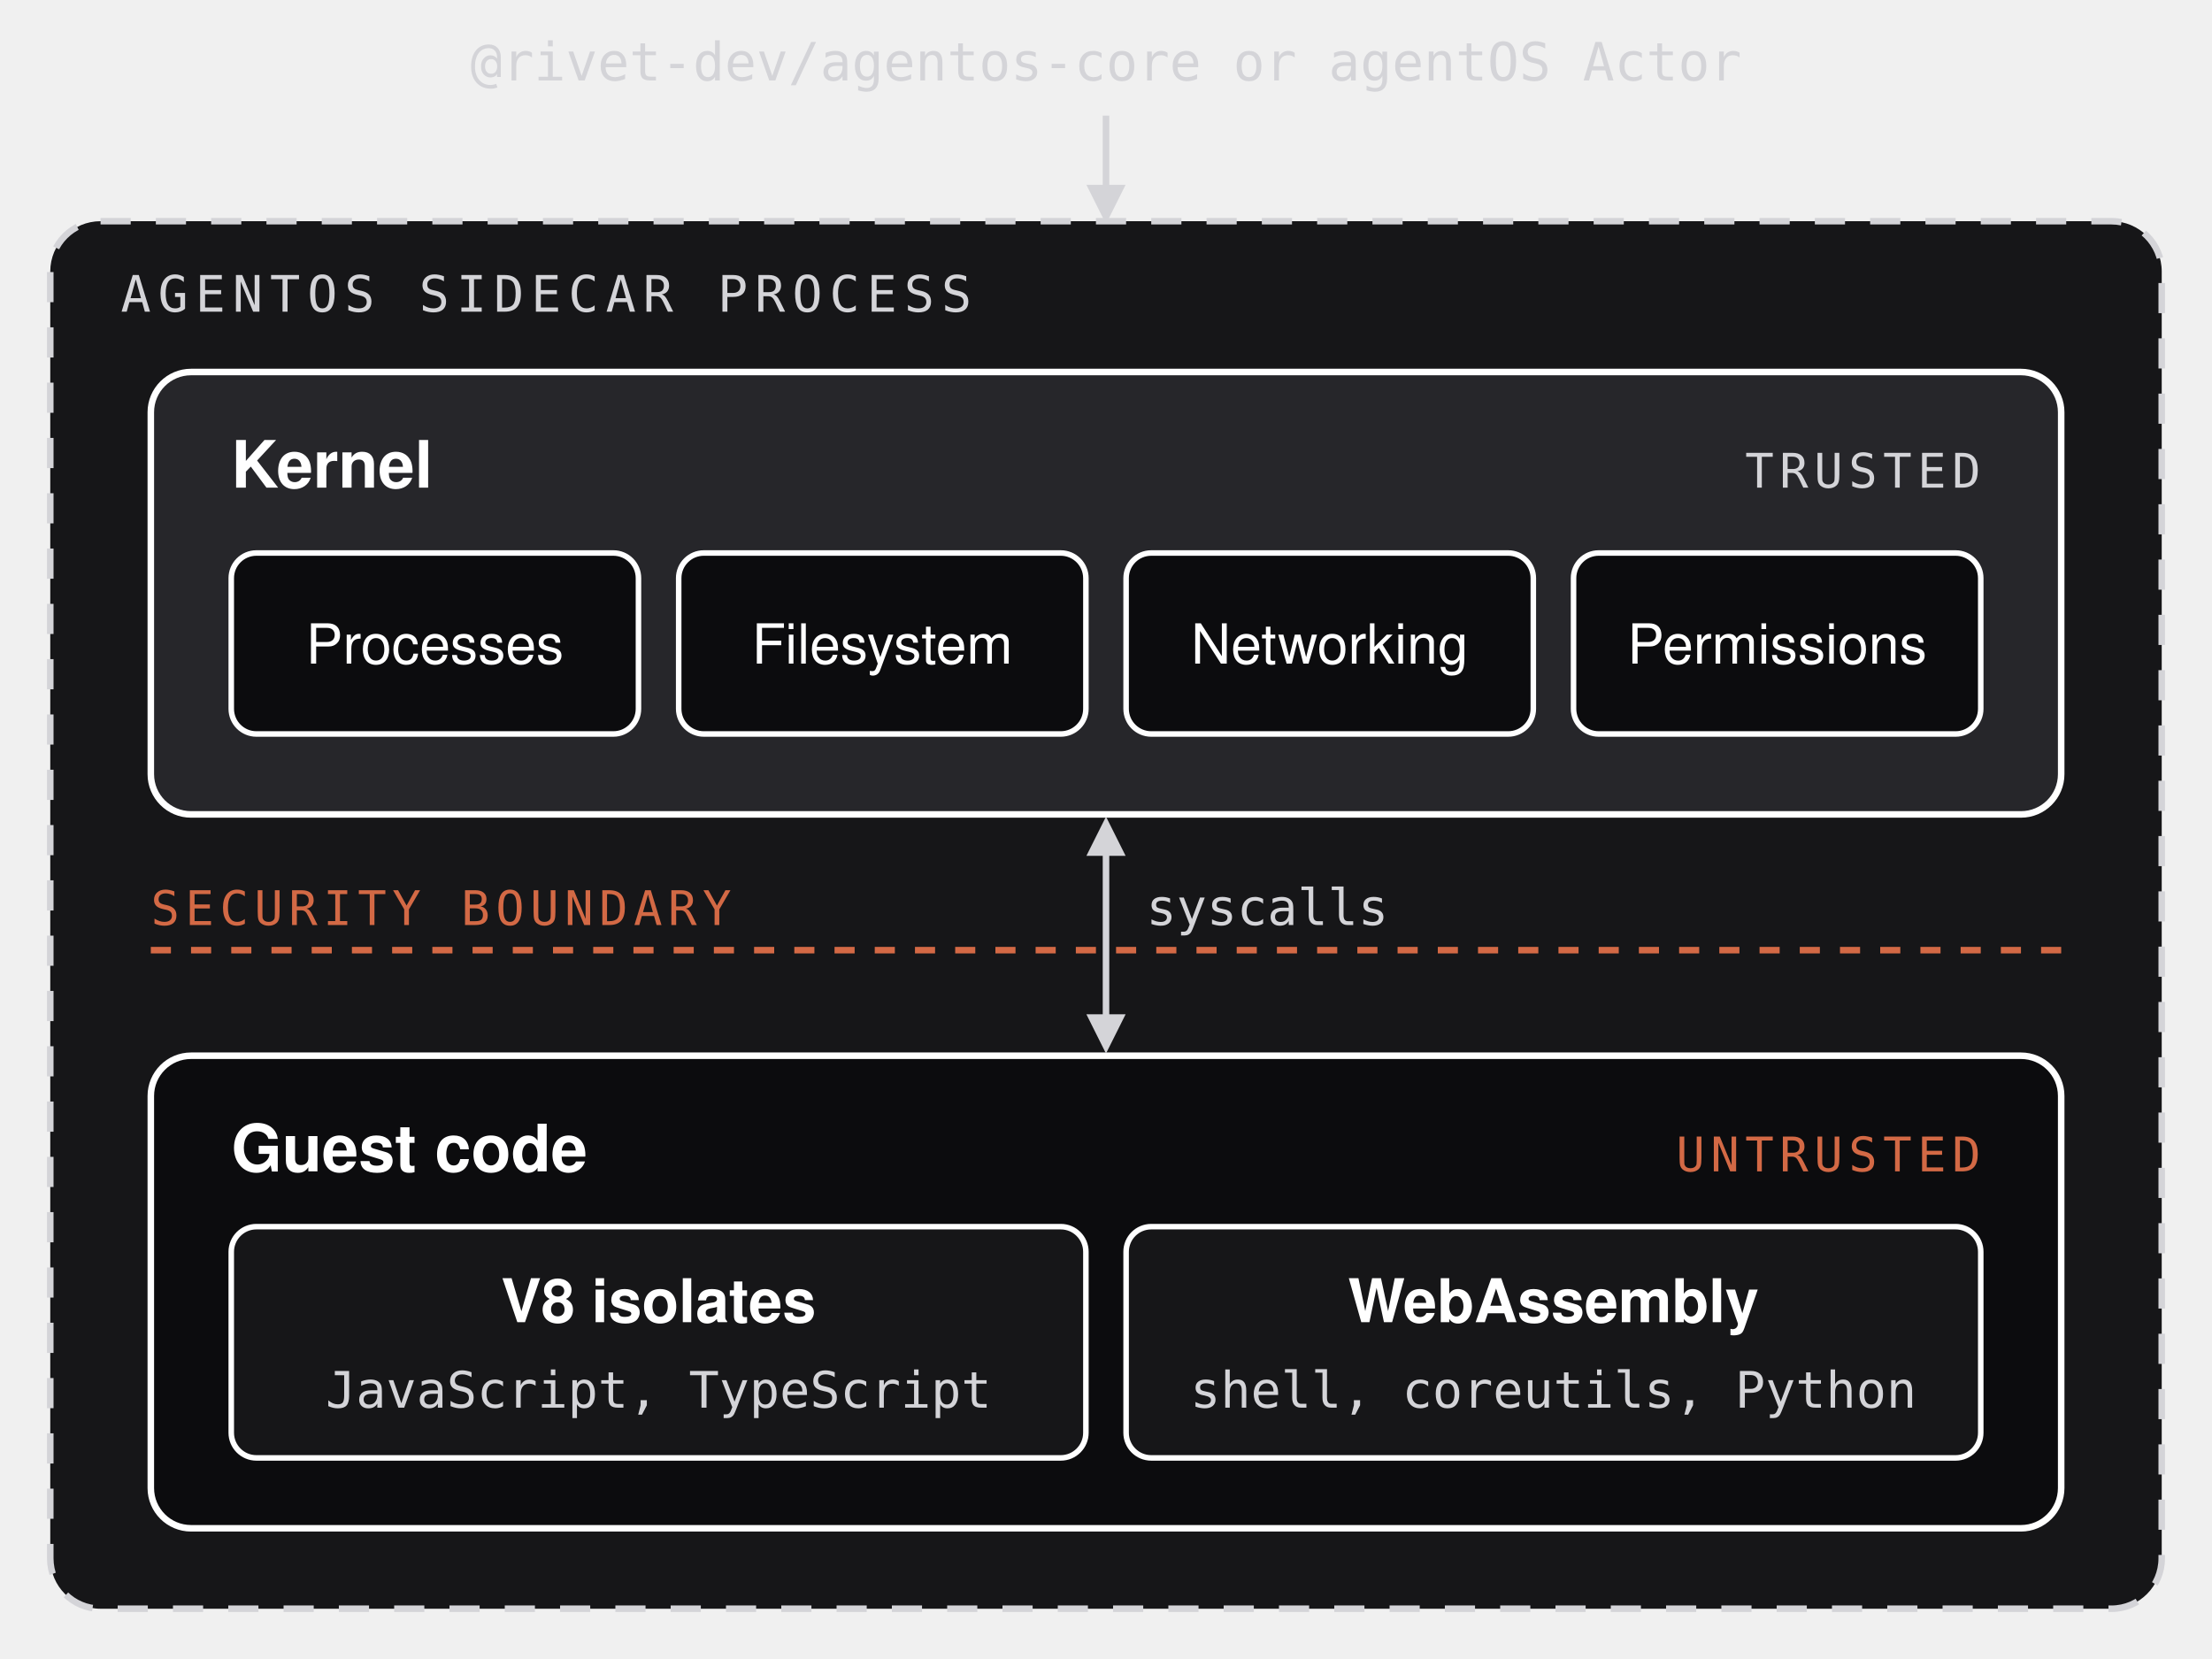
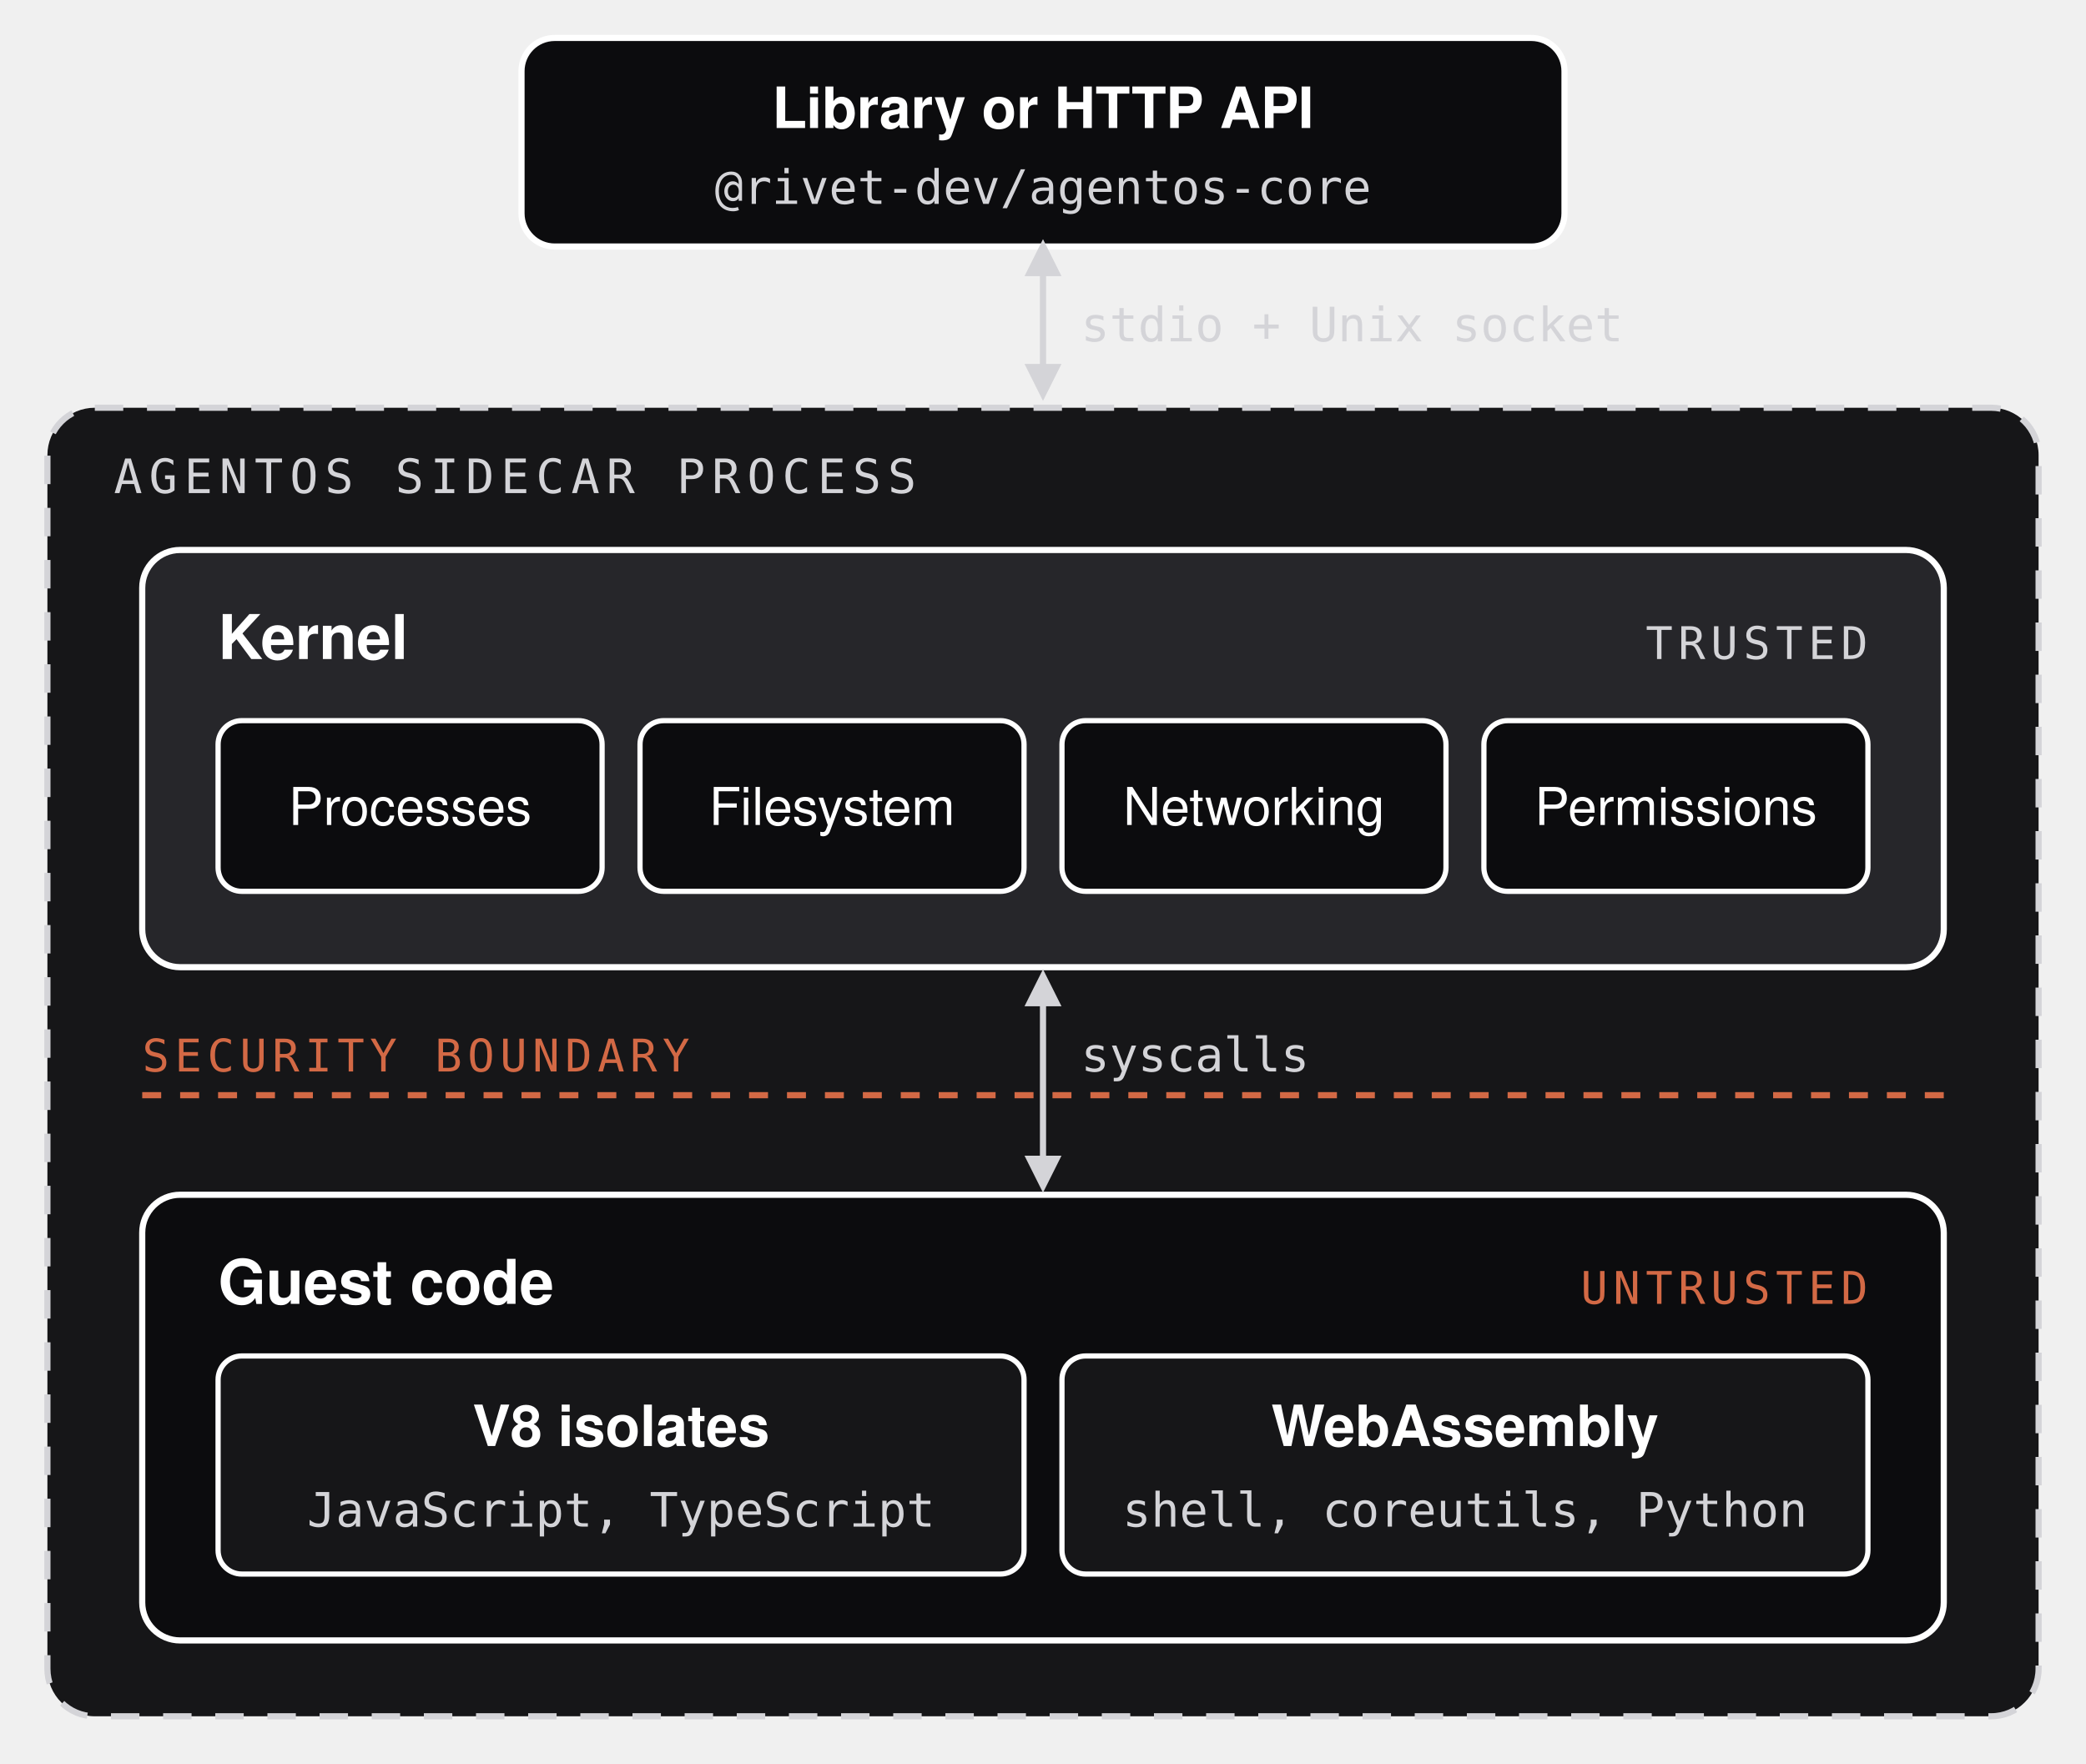
- <svg xmlns="http://www.w3.org/2000/svg" viewBox="0 0 440 330" width="440" height="330" role="img" aria-label="agentOS architecture. @rivet-dev/agentos-core or the hosted agentOS Actor controls the agentOS sidecar process. Inside it, the trusted kernel owns processes, the filesystem, networking, and permissions. Untrusted guest code runs in V8 isolates for JavaScript and TypeScript and in WebAssembly for the shell, coreutils, and Python, and reaches the kernel only through syscalls across the security boundary." style="font-family:system-ui,-apple-system,'Segoe UI',Helvetica,Arial,sans-serif">
+ <svg xmlns="http://www.w3.org/2000/svg" viewBox="0 0 440 372" width="440" height="372" role="img" aria-label="agentOS architecture. The library, @rivet-dev/agentos-core, or the HTTP API connects to the agentOS sidecar process over stdio and a Unix socket. Inside it, the trusted kernel owns processes, the filesystem, networking, and permissions. Untrusted guest code runs in V8 isolates for JavaScript and TypeScript and in WebAssembly for the shell, coreutils, and Python, and reaches the kernel only through syscalls across the security boundary." style="font-family:system-ui,-apple-system,'Segoe UI',Helvetica,Arial,sans-serif">
  <defs>
    <marker id="architecture-arrow" viewBox="0 0 10 10" refX="8" refY="5" markerWidth="6" markerHeight="6" orient="auto-start-reverse">
      <path d="M0 0 L10 5 L0 10 z" fill="#d4d4d8" />
    </marker>
  </defs>
-   <text x="220" y="16" text-anchor="middle" font-size="10.5" font-family="ui-monospace,SFMono-Regular,Menlo,Consolas,monospace" fill="#d4d4d8">@rivet-dev/agentos-core  or  agentOS Actor</text>
-   <line x1="220" y1="23" x2="220" y2="43" stroke="#d4d4d8" stroke-width="1.3" marker-end="url(#architecture-arrow)" />
-   <rect x="10" y="44" width="420" height="276" rx="10" fill="#161618" stroke="#d4d4d8" stroke-width="1.3" stroke-dasharray="6 5" />
-   <text x="24" y="62" font-size="10" font-family="ui-monospace,SFMono-Regular,Menlo,Consolas,monospace" letter-spacing="0.14em" fill="#d4d4d8">AGENTOS SIDECAR PROCESS</text>
-   <rect x="30" y="74" width="380" height="88" rx="8" fill="#26262a" stroke="#ffffff" stroke-width="1.3" />
-   <text x="46" y="97" font-size="13" font-weight="600" fill="#ffffff">Kernel</text>
-   <text x="394" y="97" text-anchor="end" font-size="9.5" font-family="ui-monospace,SFMono-Regular,Menlo,Consolas,monospace" letter-spacing="0.12em" fill="#d4d4d8">TRUSTED</text>
-   <g fill="#0c0c0e" stroke="#ffffff" stroke-width="1.1">
-     <rect x="46" y="110" width="81" height="36" rx="5" />
-     <rect x="135" y="110" width="81" height="36" rx="5" />
-     <rect x="224" y="110" width="81" height="36" rx="5" />
-     <rect x="313" y="110" width="81" height="36" rx="5" />
+   <rect x="110" y="8" width="220" height="44" rx="7" fill="#0c0c0e" stroke="#ffffff" stroke-width="1.3" />
+   <text x="220" y="27" text-anchor="middle" font-size="12" font-weight="600" fill="#ffffff">Library or HTTP API</text>
+   <text x="220" y="43" text-anchor="middle" font-size="10" font-family="ui-monospace,SFMono-Regular,Menlo,Consolas,monospace" fill="#d4d4d8">@rivet-dev/agentos-core</text>
+   <line x1="220" y1="52" x2="220" y2="83" stroke="#d4d4d8" stroke-width="1.3" marker-start="url(#architecture-arrow)" marker-end="url(#architecture-arrow)" />
+   <text x="228" y="72" font-size="10" font-family="ui-monospace,SFMono-Regular,Menlo,Consolas,monospace" fill="#d4d4d8">stdio + Unix socket</text>
+   <g transform="translate(0 42)">
+     <rect x="10" y="44" width="420" height="276" rx="10" fill="#161618" stroke="#d4d4d8" stroke-width="1.3" stroke-dasharray="6 5" />
+     <text x="24" y="62" font-size="10" font-family="ui-monospace,SFMono-Regular,Menlo,Consolas,monospace" letter-spacing="0.14em" fill="#d4d4d8">AGENTOS SIDECAR PROCESS</text>
+     <rect x="30" y="74" width="380" height="88" rx="8" fill="#26262a" stroke="#ffffff" stroke-width="1.3" />
+     <text x="46" y="97" font-size="13" font-weight="600" fill="#ffffff">Kernel</text>
+     <text x="394" y="97" text-anchor="end" font-size="9.5" font-family="ui-monospace,SFMono-Regular,Menlo,Consolas,monospace" letter-spacing="0.12em" fill="#d4d4d8">TRUSTED</text>
+     <g fill="#0c0c0e" stroke="#ffffff" stroke-width="1.1">
+       <rect x="46" y="110" width="81" height="36" rx="5" />
+       <rect x="135" y="110" width="81" height="36" rx="5" />
+       <rect x="224" y="110" width="81" height="36" rx="5" />
+       <rect x="313" y="110" width="81" height="36" rx="5" />
+     </g>
+     <g text-anchor="middle" font-size="11" fill="#ffffff">
+       <text x="86.5" y="132">Processes</text>
+       <text x="175.5" y="132">Filesystem</text>
+       <text x="264.5" y="132">Networking</text>
+       <text x="353.5" y="132">Permissions</text>
+     </g>
+     <text x="30" y="184" font-size="9.5" font-family="ui-monospace,SFMono-Regular,Menlo,Consolas,monospace" letter-spacing="0.12em" fill="#d36945">SECURITY BOUNDARY</text>
+     <line x1="30" y1="189" x2="410" y2="189" stroke="#d36945" stroke-width="1.3" stroke-dasharray="4 4" />
+     <text x="228" y="184" font-size="10" font-family="ui-monospace,SFMono-Regular,Menlo,Consolas,monospace" fill="#d4d4d8">syscalls</text>
+     <rect x="30" y="210" width="380" height="94" rx="8" fill="#0c0c0e" stroke="#ffffff" stroke-width="1.3" />
+     <text x="46" y="233" font-size="13" font-weight="600" fill="#ffffff">Guest code</text>
+     <text x="394" y="233" text-anchor="end" font-size="9.5" font-family="ui-monospace,SFMono-Regular,Menlo,Consolas,monospace" letter-spacing="0.12em" fill="#d36945">UNTRUSTED</text>
+     <g fill="#161618" stroke="#ffffff" stroke-width="1.1">
+       <rect x="46" y="244" width="170" height="46" rx="5" />
+       <rect x="224" y="244" width="170" height="46" rx="5" />
+     </g>
+     <g text-anchor="middle" font-size="12" font-weight="600" fill="#ffffff">
+       <text x="131" y="263">V8 isolates</text>
+       <text x="309" y="263">WebAssembly</text>
+     </g>
+     <g text-anchor="middle" font-size="10" font-family="ui-monospace,SFMono-Regular,Menlo,Consolas,monospace" fill="#d4d4d8">
+       <text x="131" y="280">JavaScript, TypeScript</text>
+       <text x="309" y="280">shell, coreutils, Python</text>
+     </g>
+     <line x1="220" y1="164" x2="220" y2="208" stroke="#d4d4d8" stroke-width="1.3" marker-start="url(#architecture-arrow)" marker-end="url(#architecture-arrow)" />
  </g>
-   <g text-anchor="middle" font-size="11" fill="#ffffff">
-     <text x="86.5" y="132">Processes</text>
-     <text x="175.5" y="132">Filesystem</text>
-     <text x="264.5" y="132">Networking</text>
-     <text x="353.5" y="132">Permissions</text>
-   </g>
-   <text x="30" y="184" font-size="9.5" font-family="ui-monospace,SFMono-Regular,Menlo,Consolas,monospace" letter-spacing="0.12em" fill="#d36945">SECURITY BOUNDARY</text>
-   <line x1="30" y1="189" x2="410" y2="189" stroke="#d36945" stroke-width="1.3" stroke-dasharray="4 4" />
-   <text x="228" y="184" font-size="10" font-family="ui-monospace,SFMono-Regular,Menlo,Consolas,monospace" fill="#d4d4d8">syscalls</text>
-   <rect x="30" y="210" width="380" height="94" rx="8" fill="#0c0c0e" stroke="#ffffff" stroke-width="1.3" />
-   <text x="46" y="233" font-size="13" font-weight="600" fill="#ffffff">Guest code</text>
-   <text x="394" y="233" text-anchor="end" font-size="9.5" font-family="ui-monospace,SFMono-Regular,Menlo,Consolas,monospace" letter-spacing="0.12em" fill="#d36945">UNTRUSTED</text>
-   <g fill="#161618" stroke="#ffffff" stroke-width="1.1">
-     <rect x="46" y="244" width="170" height="46" rx="5" />
-     <rect x="224" y="244" width="170" height="46" rx="5" />
-   </g>
-   <g text-anchor="middle" font-size="12" font-weight="600" fill="#ffffff">
-     <text x="131" y="263">V8 isolates</text>
-     <text x="309" y="263">WebAssembly</text>
-   </g>
-   <g text-anchor="middle" font-size="10" font-family="ui-monospace,SFMono-Regular,Menlo,Consolas,monospace" fill="#d4d4d8">
-     <text x="131" y="280">JavaScript, TypeScript</text>
-     <text x="309" y="280">shell, coreutils, Python</text>
-   </g>
-   <line x1="220" y1="164" x2="220" y2="208" stroke="#d4d4d8" stroke-width="1.3" marker-start="url(#architecture-arrow)" marker-end="url(#architecture-arrow)" />
</svg>
